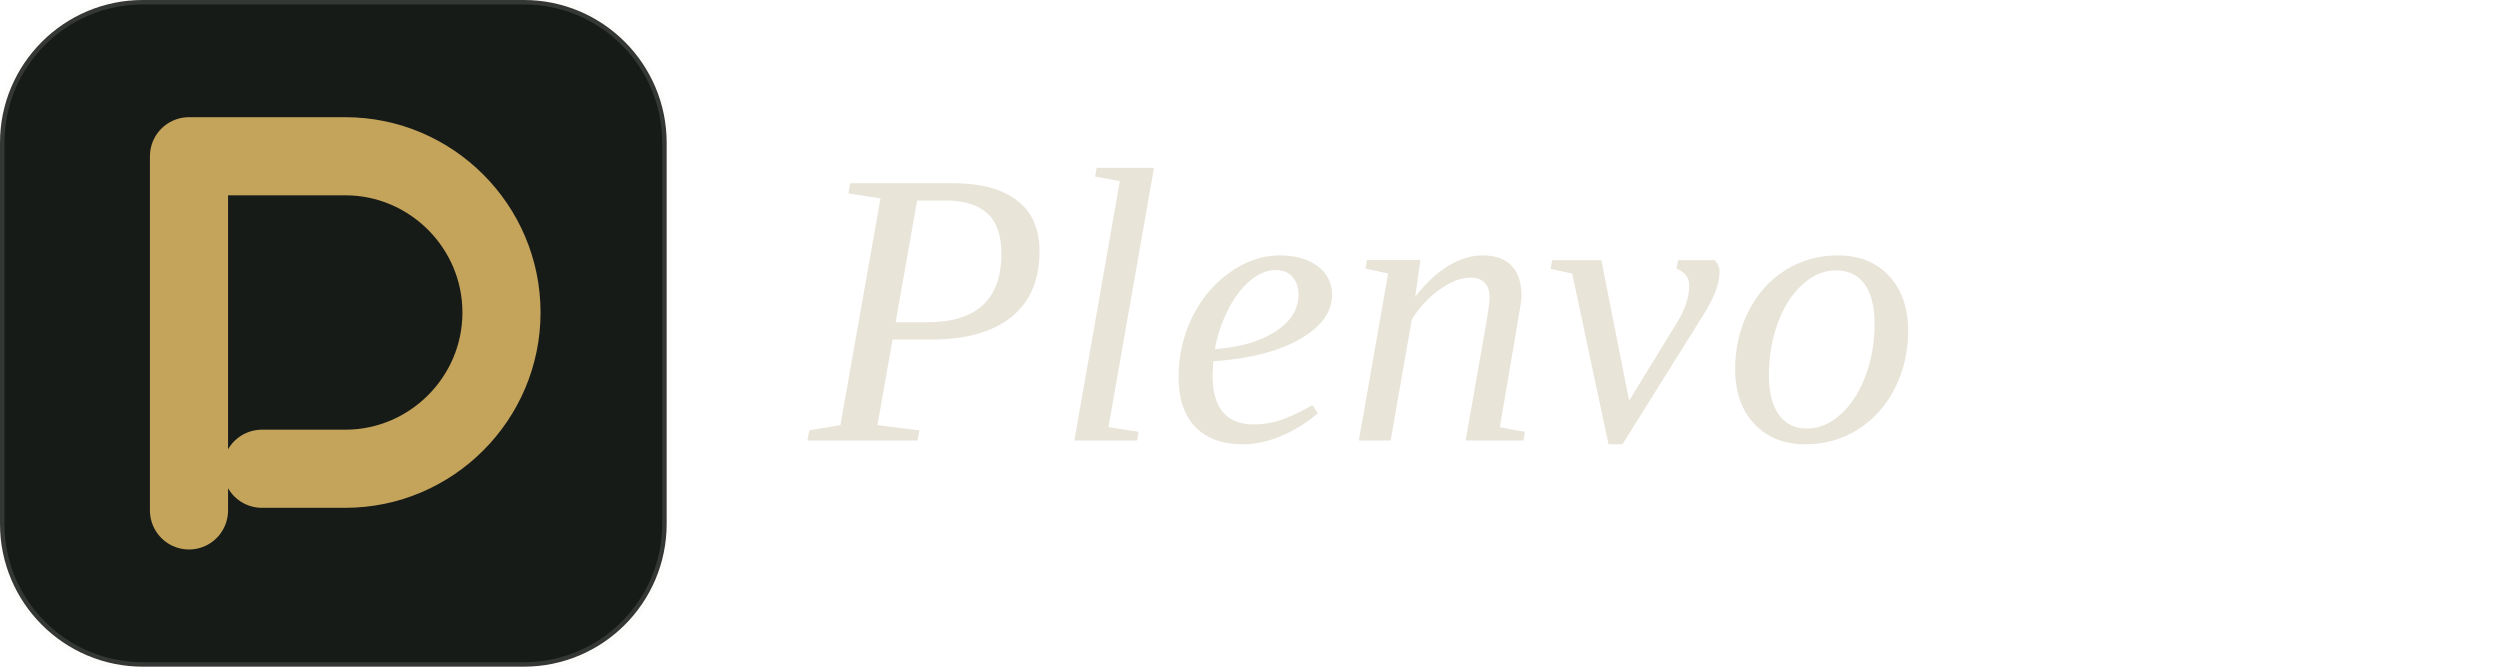
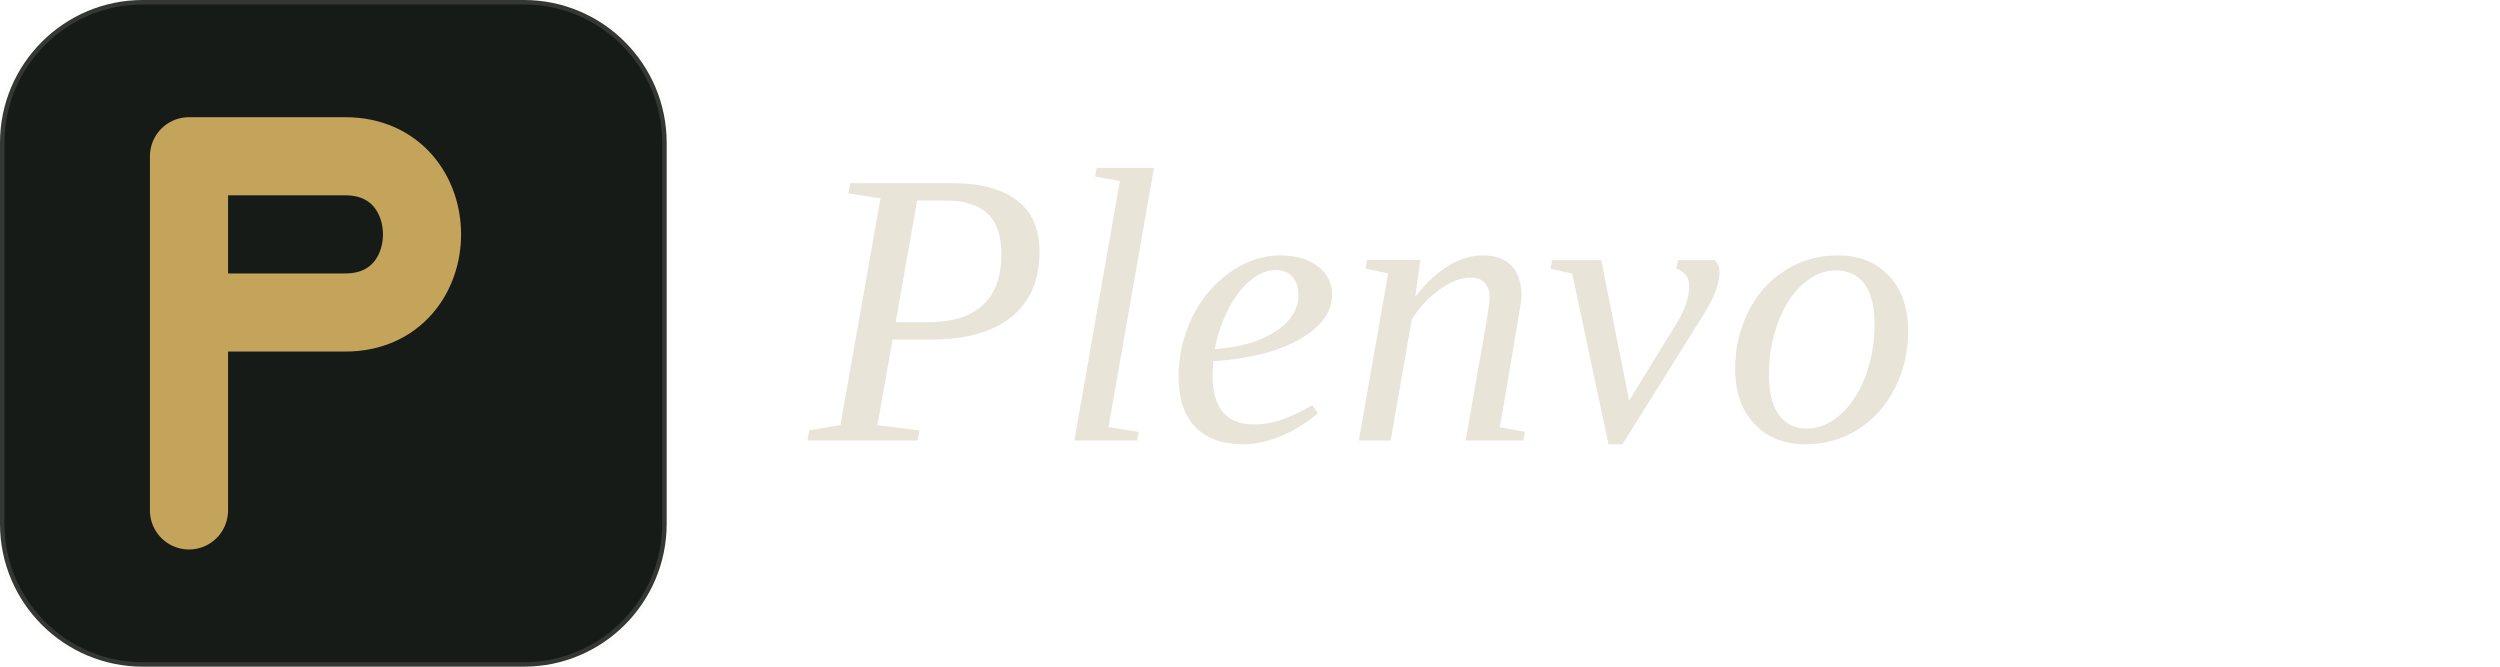
<svg xmlns="http://www.w3.org/2000/svg" viewBox="0 0 420 112" role="img" aria-label="Plenvo">
  <rect width="112" height="112" rx="24" fill="#171b18" stroke="rgba(232,228,216,0.14)" stroke-width="1.5" />
-   <path d="M31.75 85.75V26.25h26.25c14.45 0 26.25 11.8 26.25 26.25S72.45 78.75 58 78.75H44" fill="none" stroke="#c4a35a" stroke-width="13.125" stroke-linecap="round" stroke-linejoin="round" />
+   <path d="M31.75 85.75V26.25H58C75.2 26.25 75.2 52.5 58 52.5H31.75" fill="none" stroke="#c4a35a" stroke-width="13.125" stroke-linecap="round" stroke-linejoin="round" />
  <text x="136" y="74" fill="#e8e4d8" font-family="Instrument Serif, Georgia, 'Times New Roman', serif" font-size="66" font-style="italic" letter-spacing="0.01em">Plenvo</text>
</svg>
